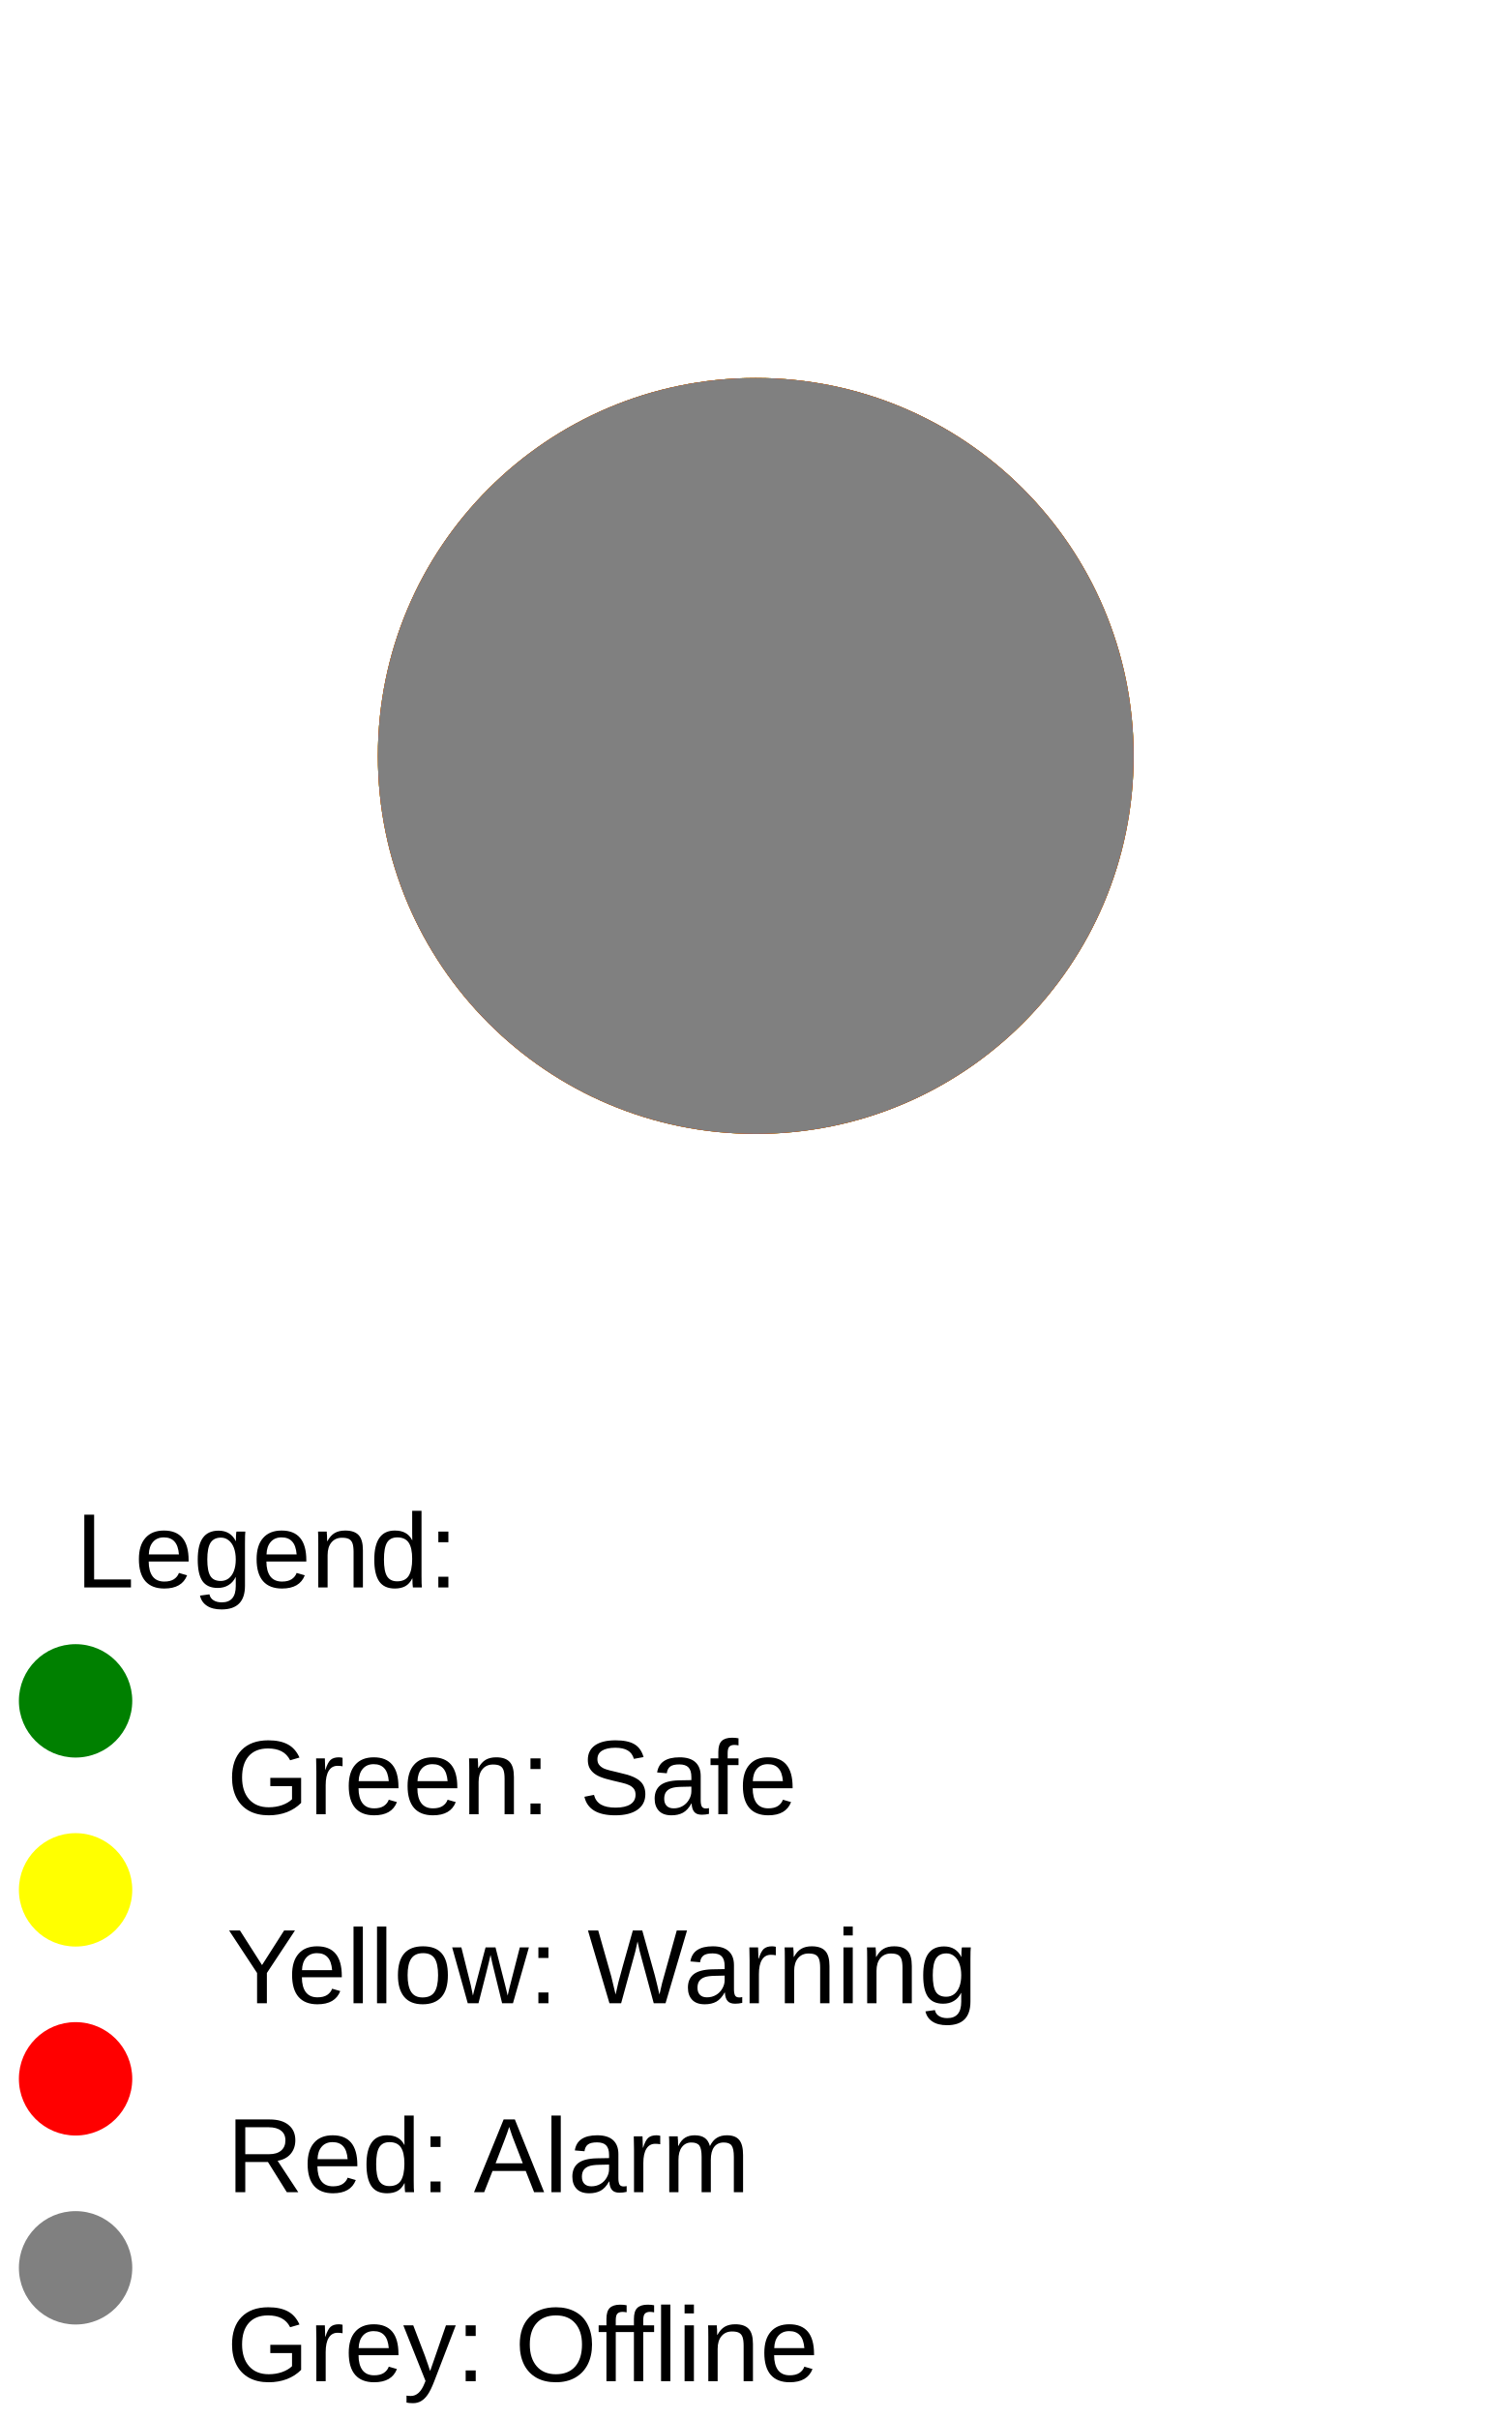
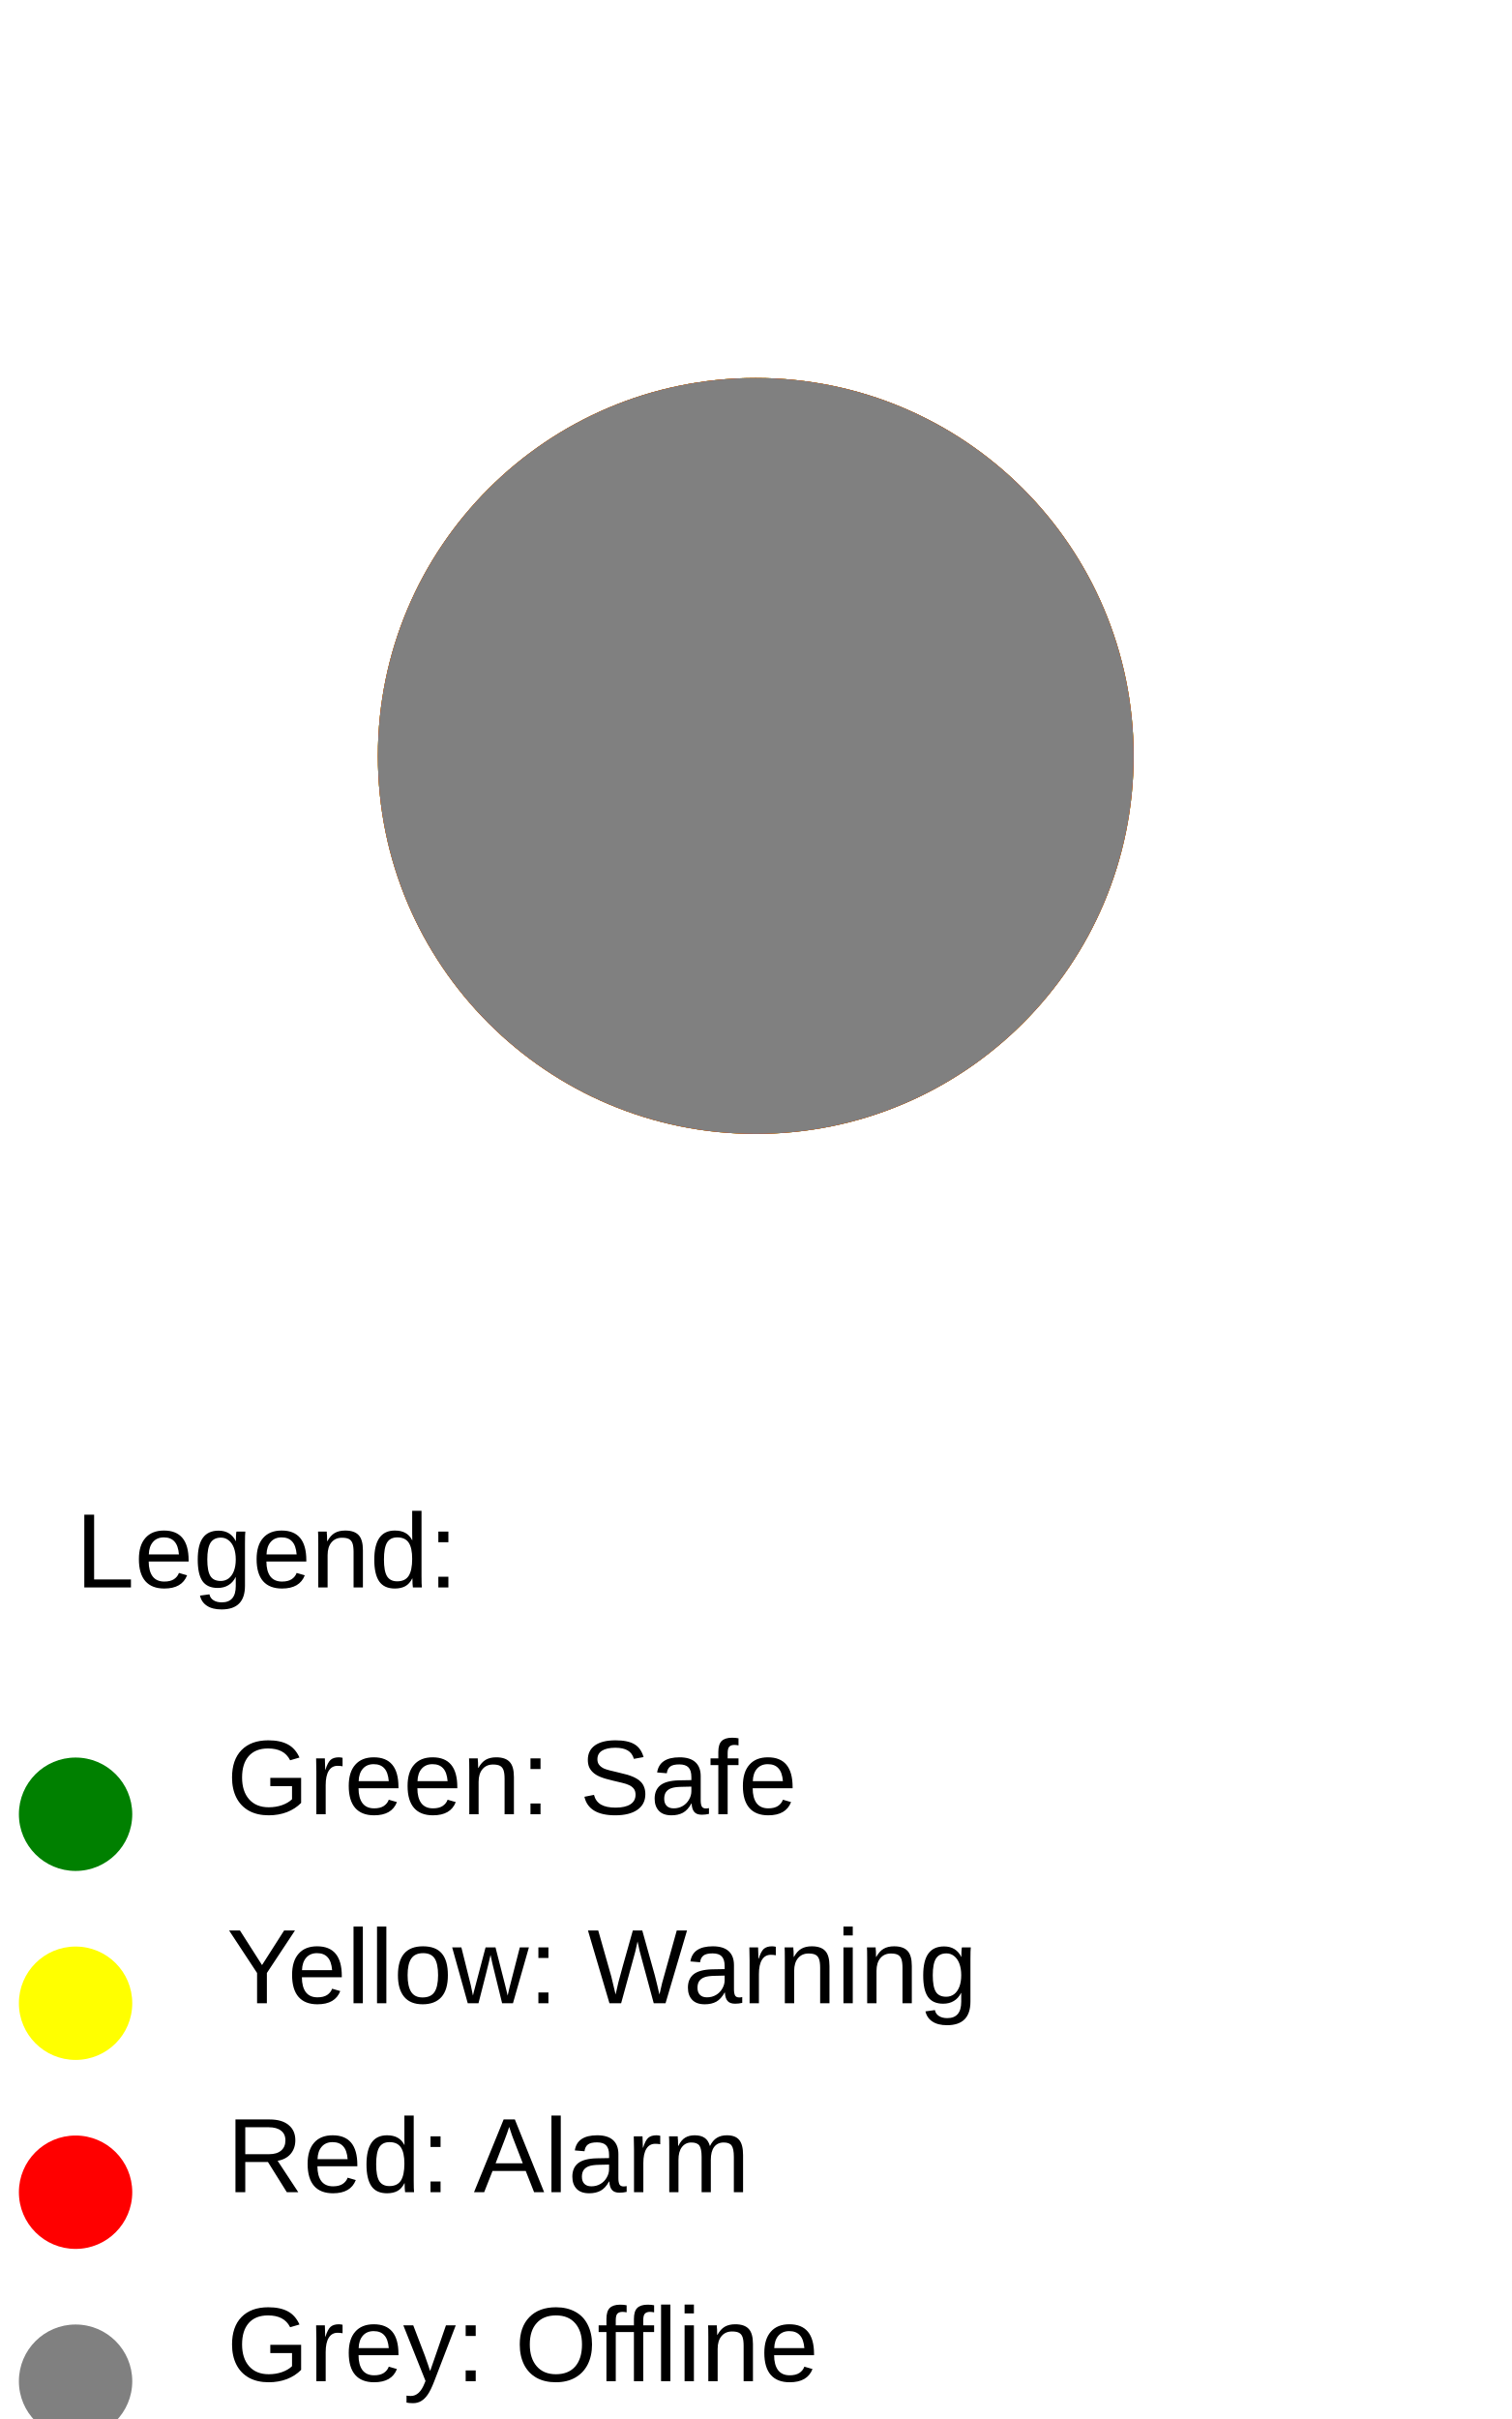
<svg xmlns="http://www.w3.org/2000/svg" height="320" width="200">
   version="1.1"
   id="svg9"&gt;

  <circle fill="green" r="50" cy="100" cx="100" id="greenCircle" />
  <circle fill-opacity="$Warning$" fill="yellow" r="50" cy="100" cx="100" id="yellowCircle" />
  <circle fill-opacity="$Alarm$" fill="red" r="50" cy="100" cx="100" id="redCircle" />
  <circle fill-opacity="$Offline$" fill="grey" r="50" cy="100" cx="100" id="greyCircle" />
  <text fill="black" font-size="14" font-family="Arial" y="210" x="10">Legend:</text>
-   <circle fill="green" r="7.5" cy="225" cx="10" />
+   <circle fill="green" r="7.5" cy="240" cx="10" />
  <text fill="black" font-size="14" font-family="Arial" y="240" x="30">Green: Safe</text>
-   <circle fill="yellow" r="7.5" cy="250" cx="10" />
+   <circle fill="yellow" r="7.5" cy="265" cx="10" />
  <text fill="black" font-size="14" font-family="Arial" y="265" x="30">Yellow: Warning</text>
-   <circle fill="red" r="7.5" cy="275" cx="10" />
+   <circle fill="red" r="7.5" cy="290" cx="10" />
  <text fill="black" font-size="14" font-family="Arial" y="290" x="30">Red: Alarm</text>
-   <circle fill="grey" r="7.5" cy="300" cx="10" />
+   <circle fill="grey" r="7.5" cy="315" cx="10" />
  <text fill="black" font-size="14" font-family="Arial" y="315" x="30">Grey: Offline</text>
</svg>
